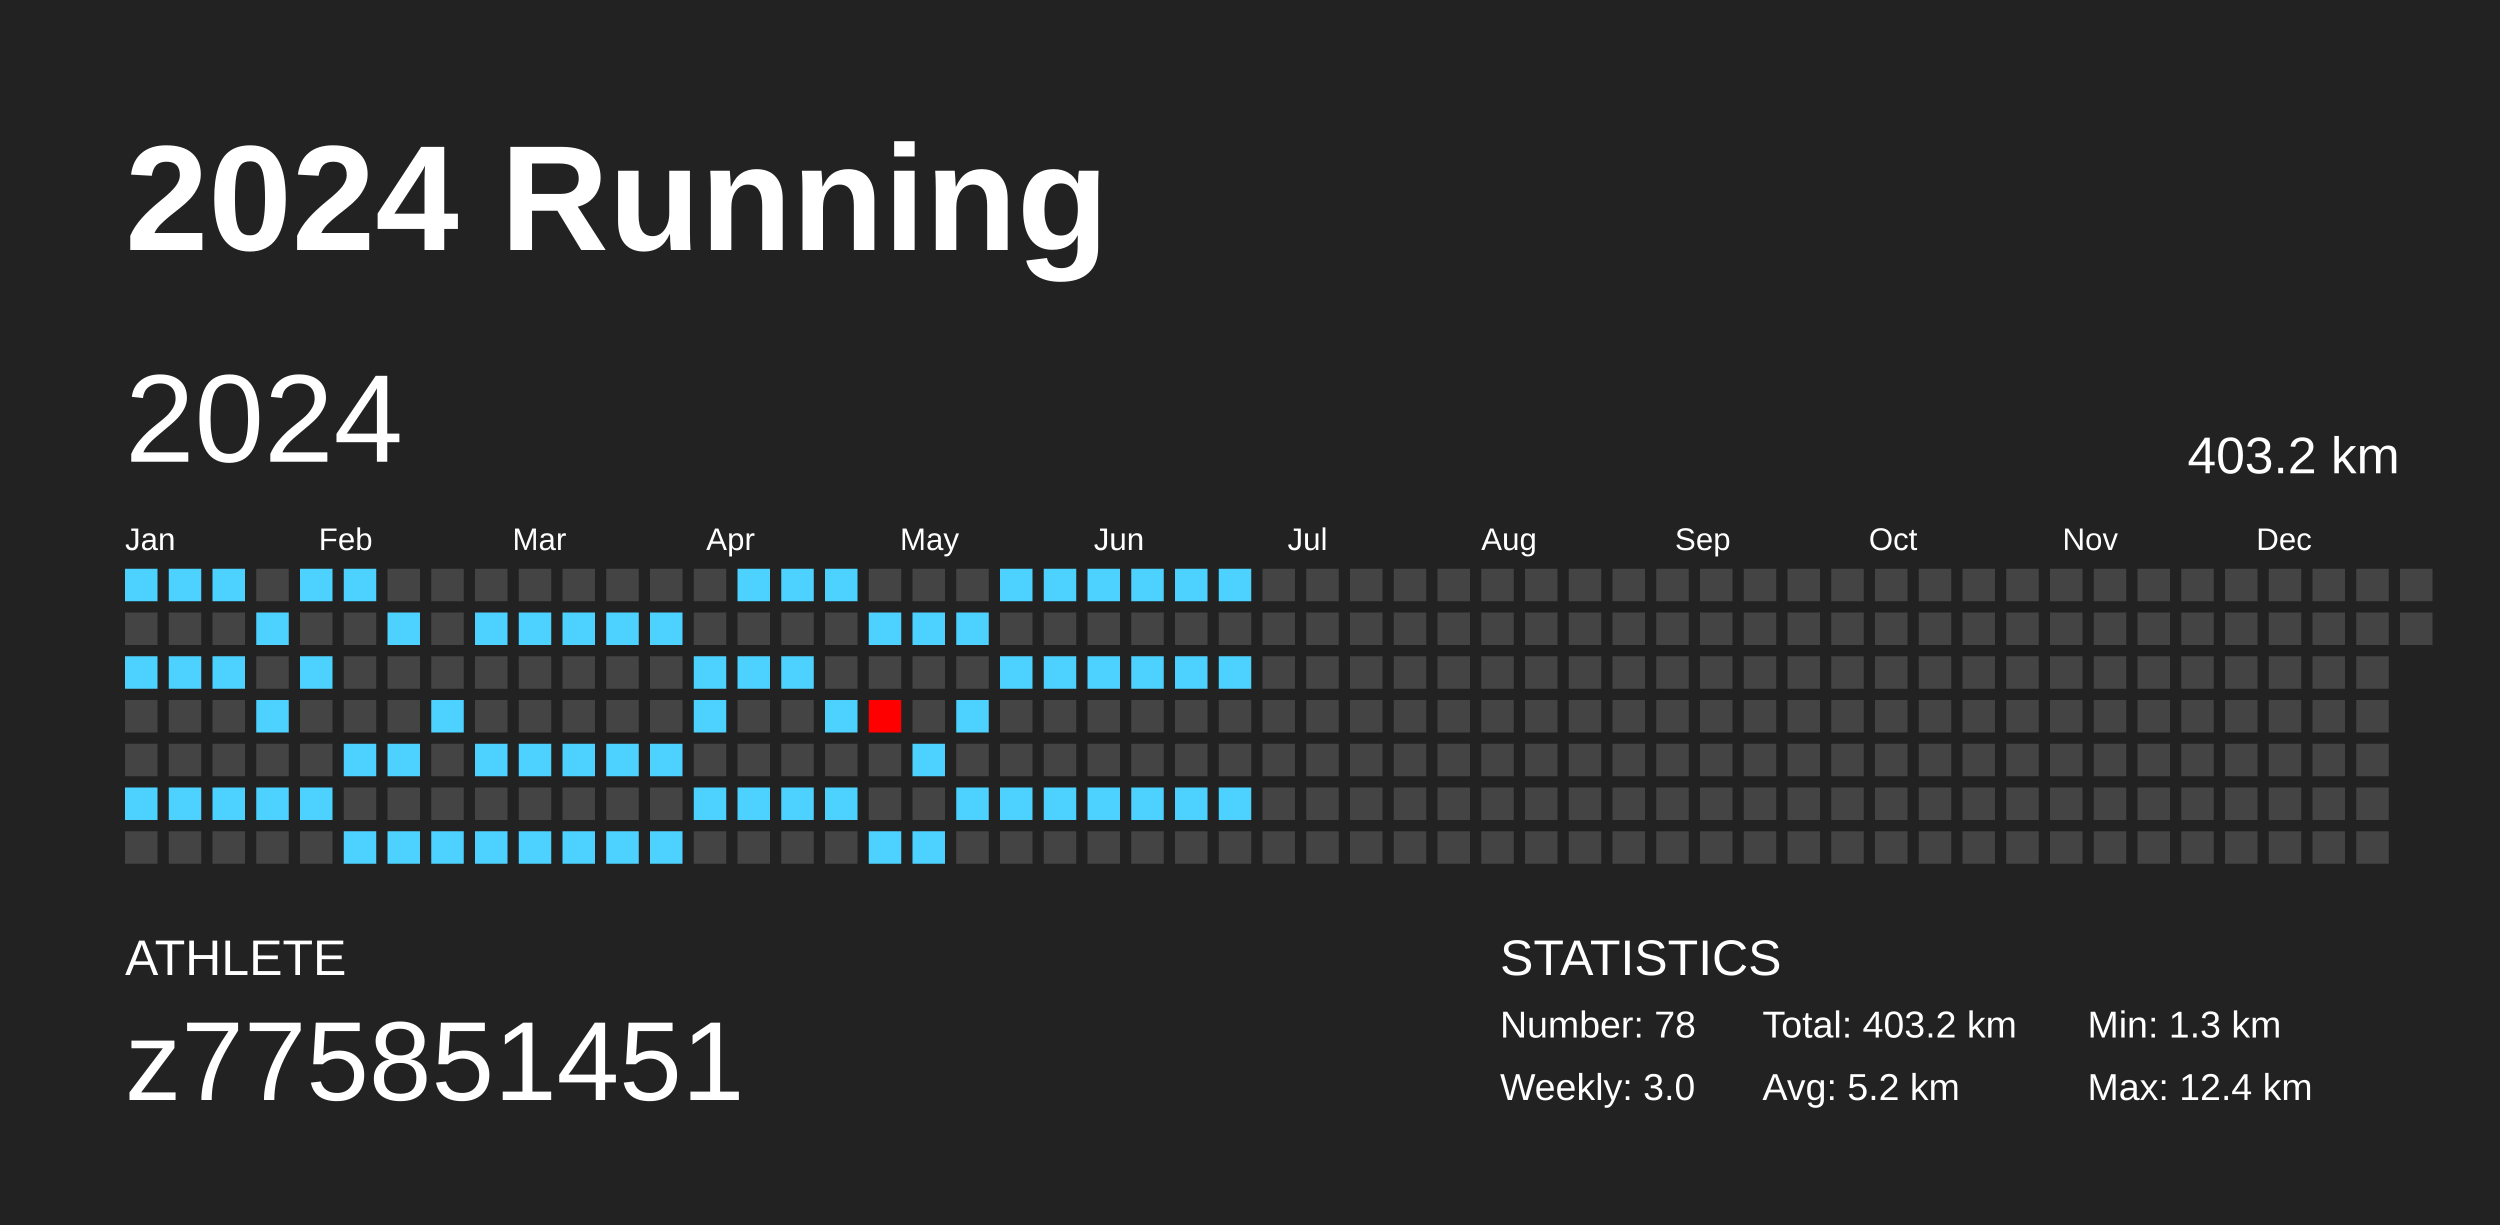
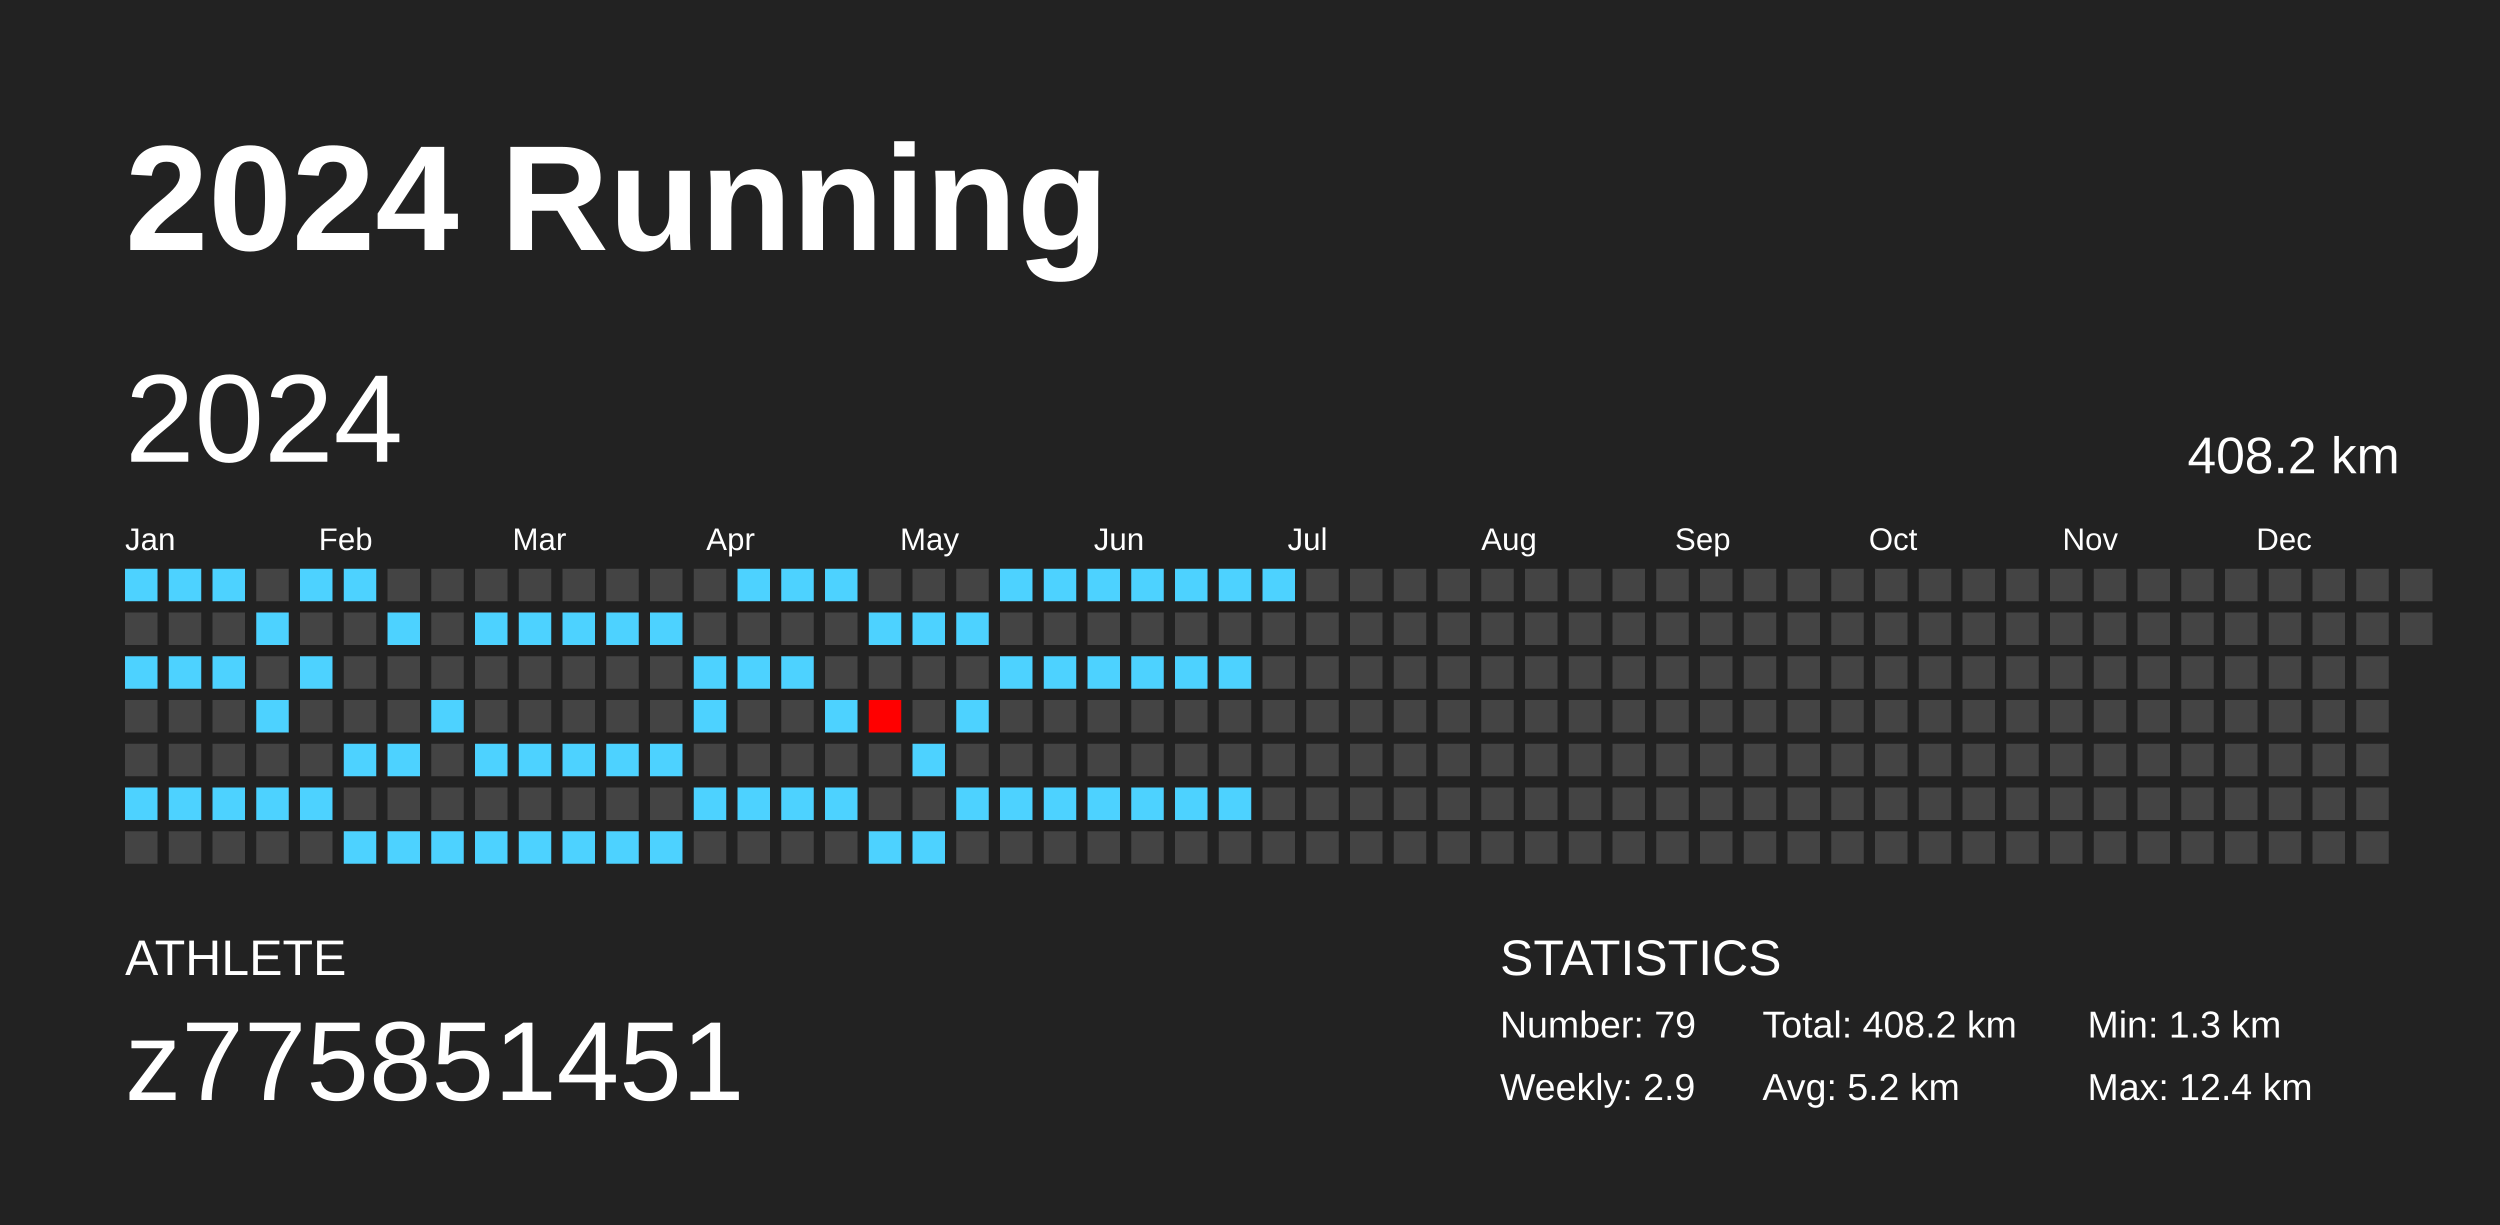
<svg xmlns="http://www.w3.org/2000/svg" baseProfile="full" height="98mm" version="1.1" viewBox="0,0,200,98" width="200mm">
  <defs />
  <rect fill="#222222" height="98" width="200" x="0" y="0" />
  <text fill="#FFFFFF" style="font-size:12px; font-family:Arial; font-weight:bold;" x="10" y="20">2024 Running</text>
  <text fill="#FFFFFF" style="font-size:4px; font-family:Arial" x="10" y="78">ATHLETE</text>
  <text fill="#FFFFFF" style="font-size:9px; font-family:Arial" x="10" y="88">z775851451</text>
  <text fill="#FFFFFF" style="font-size:4px; font-family:Arial" x="120" y="78">STATISTICS</text>
-   <text fill="#FFFFFF" style="font-size:3px; font-family:Arial" x="120" y="83">Number: 78</text>
-   <text fill="#FFFFFF" style="font-size:3px; font-family:Arial" x="120" y="88">Weekly: 3.0</text>
-   <text fill="#FFFFFF" style="font-size:3px; font-family:Arial" x="141" y="83">Total: 403.2 km</text>
+   <text fill="#FFFFFF" style="font-size:3px; font-family:Arial" x="120" y="83">Number: 79</text>
+   <text fill="#FFFFFF" style="font-size:3px; font-family:Arial" x="120" y="88">Weekly: 2.9</text>
+   <text fill="#FFFFFF" style="font-size:3px; font-family:Arial" x="141" y="83">Total: 408.2 km</text>
  <text fill="#FFFFFF" style="font-size:3px; font-family:Arial" x="141" y="88">Avg: 5.2 km</text>
  <text fill="#FFFFFF" style="font-size:3px; font-family:Arial" x="167" y="83">Min: 1.3 km</text>
  <text fill="#FFFFFF" style="font-size:3px; font-family:Arial" x="167" y="88">Max: 12.4 km</text>
  <text dominant-baseline="hanging" fill="#FFFFFF" style="font-size:10.0px; font-family:Arial;" x="10" y="30">2024</text>
-   <text dominant-baseline="hanging" fill="#FFFFFF" style="font-size:4.125px; font-family:Arial;" x="175" y="35">403.2 km</text>
+   <text dominant-baseline="hanging" fill="#FFFFFF" style="font-size:4.125px; font-family:Arial;" x="175" y="35">408.2 km</text>
  <text fill="#FFFFFF" style="font-size:2.5px; font-family:Arial" x="10.0" y="44">Jan</text>
  <text fill="#FFFFFF" style="font-size:2.5px; font-family:Arial" x="25.5" y="44">Feb</text>
  <text fill="#FFFFFF" style="font-size:2.5px; font-family:Arial" x="41.0" y="44">Mar</text>
  <text fill="#FFFFFF" style="font-size:2.5px; font-family:Arial" x="56.5" y="44">Apr</text>
  <text fill="#FFFFFF" style="font-size:2.5px; font-family:Arial" x="72.0" y="44">May</text>
  <text fill="#FFFFFF" style="font-size:2.5px; font-family:Arial" x="87.5" y="44">Jun</text>
  <text fill="#FFFFFF" style="font-size:2.5px; font-family:Arial" x="103.0" y="44">Jul</text>
  <text fill="#FFFFFF" style="font-size:2.5px; font-family:Arial" x="118.5" y="44">Aug</text>
  <text fill="#FFFFFF" style="font-size:2.5px; font-family:Arial" x="134.0" y="44">Sep</text>
  <text fill="#FFFFFF" style="font-size:2.5px; font-family:Arial" x="149.5" y="44">Oct</text>
  <text fill="#FFFFFF" style="font-size:2.5px; font-family:Arial" x="165.0" y="44">Nov</text>
  <text fill="#FFFFFF" style="font-size:2.5px; font-family:Arial" x="180.5" y="44">Dec</text>
  <rect fill="#4dd2ff" height="2.6" width="2.6" x="10.0" y="45.5" />
  <rect fill="#444444" height="2.6" width="2.6" x="10.0" y="49.0" />
  <rect fill="#4dd2ff" height="2.6" width="2.6" x="10.0" y="52.5" />
  <rect fill="#444444" height="2.6" width="2.6" x="10.0" y="56.0" />
  <rect fill="#444444" height="2.6" width="2.6" x="10.0" y="59.5" />
  <rect fill="#4dd2ff" height="2.6" width="2.6" x="10.0" y="63.0" />
  <rect fill="#444444" height="2.6" width="2.6" x="10.0" y="66.5" />
  <rect fill="#4dd2ff" height="2.6" width="2.6" x="13.5" y="45.5" />
  <rect fill="#444444" height="2.6" width="2.6" x="13.5" y="49.0" />
  <rect fill="#4dd2ff" height="2.6" width="2.6" x="13.5" y="52.5" />
  <rect fill="#444444" height="2.6" width="2.6" x="13.5" y="56.0" />
  <rect fill="#444444" height="2.6" width="2.6" x="13.5" y="59.5" />
  <rect fill="#4dd2ff" height="2.6" width="2.6" x="13.5" y="63.0" />
  <rect fill="#444444" height="2.6" width="2.6" x="13.5" y="66.5" />
  <rect fill="#4dd2ff" height="2.6" width="2.6" x="17.0" y="45.5" />
  <rect fill="#444444" height="2.6" width="2.6" x="17.0" y="49.0" />
  <rect fill="#4dd2ff" height="2.6" width="2.6" x="17.0" y="52.5" />
  <rect fill="#444444" height="2.6" width="2.6" x="17.0" y="56.0" />
  <rect fill="#444444" height="2.6" width="2.6" x="17.0" y="59.5" />
  <rect fill="#4dd2ff" height="2.6" width="2.6" x="17.0" y="63.0" />
  <rect fill="#444444" height="2.6" width="2.6" x="17.0" y="66.5" />
  <rect fill="#444444" height="2.6" width="2.6" x="20.5" y="45.5" />
  <rect fill="#4dd2ff" height="2.6" width="2.6" x="20.5" y="49.0" />
  <rect fill="#444444" height="2.6" width="2.6" x="20.5" y="52.5" />
  <rect fill="#4dd2ff" height="2.6" width="2.6" x="20.5" y="56.0" />
  <rect fill="#444444" height="2.6" width="2.6" x="20.5" y="59.5" />
  <rect fill="#4dd2ff" height="2.6" width="2.6" x="20.5" y="63.0" />
  <rect fill="#444444" height="2.6" width="2.6" x="20.5" y="66.5" />
  <rect fill="#4dd2ff" height="2.6" width="2.6" x="24.0" y="45.5" />
  <rect fill="#444444" height="2.6" width="2.6" x="24.0" y="49.0" />
  <rect fill="#4dd2ff" height="2.6" width="2.6" x="24.0" y="52.5" />
  <rect fill="#444444" height="2.6" width="2.6" x="24.0" y="56.0" />
  <rect fill="#444444" height="2.6" width="2.6" x="24.0" y="59.5" />
  <rect fill="#4dd2ff" height="2.6" width="2.6" x="24.0" y="63.0" />
  <rect fill="#444444" height="2.6" width="2.6" x="24.0" y="66.5" />
  <rect fill="#4dd2ff" height="2.6" width="2.6" x="27.5" y="45.5" />
  <rect fill="#444444" height="2.6" width="2.6" x="27.5" y="49.0" />
  <rect fill="#444444" height="2.6" width="2.6" x="27.5" y="52.5" />
  <rect fill="#444444" height="2.6" width="2.6" x="27.5" y="56.0" />
  <rect fill="#4dd2ff" height="2.6" width="2.6" x="27.5" y="59.5" />
  <rect fill="#444444" height="2.6" width="2.6" x="27.5" y="63.0" />
  <rect fill="#4dd2ff" height="2.6" width="2.6" x="27.5" y="66.5" />
  <rect fill="#444444" height="2.6" width="2.6" x="31.0" y="45.5" />
  <rect fill="#4dd2ff" height="2.6" width="2.6" x="31.0" y="49.0" />
  <rect fill="#444444" height="2.6" width="2.6" x="31.0" y="52.5" />
  <rect fill="#444444" height="2.6" width="2.6" x="31.0" y="56.0" />
  <rect fill="#4dd2ff" height="2.6" width="2.6" x="31.0" y="59.5" />
  <rect fill="#444444" height="2.6" width="2.6" x="31.0" y="63.0" />
  <rect fill="#4dd2ff" height="2.6" width="2.6" x="31.0" y="66.5" />
  <rect fill="#444444" height="2.6" width="2.6" x="34.5" y="45.5" />
  <rect fill="#444444" height="2.6" width="2.6" x="34.5" y="49.0" />
  <rect fill="#444444" height="2.6" width="2.6" x="34.5" y="52.5" />
  <rect fill="#4dd2ff" height="2.6" width="2.6" x="34.5" y="56.0" />
  <rect fill="#444444" height="2.6" width="2.6" x="34.5" y="59.5" />
  <rect fill="#444444" height="2.6" width="2.6" x="34.5" y="63.0" />
  <rect fill="#4dd2ff" height="2.6" width="2.6" x="34.5" y="66.5" />
  <rect fill="#444444" height="2.6" width="2.6" x="38.0" y="45.5" />
  <rect fill="#4dd2ff" height="2.6" width="2.6" x="38.0" y="49.0" />
  <rect fill="#444444" height="2.6" width="2.6" x="38.0" y="52.5" />
  <rect fill="#444444" height="2.6" width="2.6" x="38.0" y="56.0" />
  <rect fill="#4dd2ff" height="2.6" width="2.6" x="38.0" y="59.5" />
  <rect fill="#444444" height="2.6" width="2.6" x="38.0" y="63.0" />
  <rect fill="#4dd2ff" height="2.6" width="2.6" x="38.0" y="66.5" />
  <rect fill="#444444" height="2.6" width="2.6" x="41.5" y="45.5" />
  <rect fill="#4dd2ff" height="2.6" width="2.6" x="41.5" y="49.0" />
  <rect fill="#444444" height="2.6" width="2.6" x="41.5" y="52.5" />
  <rect fill="#444444" height="2.6" width="2.6" x="41.5" y="56.0" />
  <rect fill="#4dd2ff" height="2.6" width="2.6" x="41.5" y="59.5" />
  <rect fill="#444444" height="2.6" width="2.6" x="41.5" y="63.0" />
  <rect fill="#4dd2ff" height="2.6" width="2.6" x="41.5" y="66.5" />
  <rect fill="#444444" height="2.6" width="2.6" x="45.0" y="45.5" />
  <rect fill="#4dd2ff" height="2.6" width="2.6" x="45.0" y="49.0" />
  <rect fill="#444444" height="2.6" width="2.6" x="45.0" y="52.5" />
  <rect fill="#444444" height="2.6" width="2.6" x="45.0" y="56.0" />
  <rect fill="#4dd2ff" height="2.6" width="2.6" x="45.0" y="59.5" />
  <rect fill="#444444" height="2.6" width="2.6" x="45.0" y="63.0" />
  <rect fill="#4dd2ff" height="2.6" width="2.6" x="45.0" y="66.5" />
  <rect fill="#444444" height="2.6" width="2.6" x="48.5" y="45.5" />
  <rect fill="#4dd2ff" height="2.6" width="2.6" x="48.5" y="49.0" />
  <rect fill="#444444" height="2.6" width="2.6" x="48.5" y="52.5" />
  <rect fill="#444444" height="2.6" width="2.6" x="48.5" y="56.0" />
  <rect fill="#4dd2ff" height="2.6" width="2.6" x="48.5" y="59.5" />
  <rect fill="#444444" height="2.6" width="2.6" x="48.5" y="63.0" />
  <rect fill="#4dd2ff" height="2.6" width="2.6" x="48.5" y="66.5" />
  <rect fill="#444444" height="2.6" width="2.6" x="52.0" y="45.5" />
  <rect fill="#4dd2ff" height="2.6" width="2.6" x="52.0" y="49.0" />
  <rect fill="#444444" height="2.6" width="2.6" x="52.0" y="52.5" />
  <rect fill="#444444" height="2.6" width="2.6" x="52.0" y="56.0" />
  <rect fill="#4dd2ff" height="2.6" width="2.6" x="52.0" y="59.5" />
  <rect fill="#444444" height="2.6" width="2.6" x="52.0" y="63.0" />
  <rect fill="#4dd2ff" height="2.6" width="2.6" x="52.0" y="66.5" />
  <rect fill="#444444" height="2.6" width="2.6" x="55.5" y="45.5" />
  <rect fill="#444444" height="2.6" width="2.6" x="55.5" y="49.0" />
  <rect fill="#4dd2ff" height="2.6" width="2.6" x="55.5" y="52.5" />
  <rect fill="#4dd2ff" height="2.6" width="2.6" x="55.5" y="56.0" />
  <rect fill="#444444" height="2.6" width="2.6" x="55.5" y="59.5" />
  <rect fill="#4dd2ff" height="2.6" width="2.6" x="55.5" y="63.0" />
  <rect fill="#444444" height="2.6" width="2.6" x="55.5" y="66.5" />
  <rect fill="#4dd2ff" height="2.6" width="2.6" x="59.0" y="45.5" />
  <rect fill="#444444" height="2.6" width="2.6" x="59.0" y="49.0" />
  <rect fill="#4dd2ff" height="2.6" width="2.6" x="59.0" y="52.5" />
  <rect fill="#444444" height="2.6" width="2.6" x="59.0" y="56.0" />
  <rect fill="#444444" height="2.6" width="2.6" x="59.0" y="59.5" />
  <rect fill="#4dd2ff" height="2.6" width="2.6" x="59.0" y="63.0" />
  <rect fill="#444444" height="2.6" width="2.6" x="59.0" y="66.5" />
  <rect fill="#4dd2ff" height="2.6" width="2.6" x="62.5" y="45.5" />
  <rect fill="#444444" height="2.6" width="2.6" x="62.5" y="49.0" />
  <rect fill="#4dd2ff" height="2.6" width="2.6" x="62.5" y="52.5" />
  <rect fill="#444444" height="2.6" width="2.6" x="62.5" y="56.0" />
  <rect fill="#444444" height="2.6" width="2.6" x="62.5" y="59.5" />
  <rect fill="#4dd2ff" height="2.6" width="2.6" x="62.5" y="63.0" />
  <rect fill="#444444" height="2.6" width="2.6" x="62.5" y="66.5" />
  <rect fill="#4dd2ff" height="2.6" width="2.6" x="66.0" y="45.5" />
  <rect fill="#444444" height="2.6" width="2.6" x="66.0" y="49.0" />
  <rect fill="#444444" height="2.6" width="2.6" x="66.0" y="52.5" />
  <rect fill="#4dd2ff" height="2.6" width="2.6" x="66.0" y="56.0" />
  <rect fill="#444444" height="2.6" width="2.6" x="66.0" y="59.5" />
  <rect fill="#4dd2ff" height="2.6" width="2.6" x="66.0" y="63.0" />
  <rect fill="#444444" height="2.6" width="2.6" x="66.0" y="66.5" />
  <rect fill="#444444" height="2.6" width="2.6" x="69.5" y="45.5" />
  <rect fill="#4dd2ff" height="2.6" width="2.6" x="69.5" y="49.0" />
  <rect fill="#444444" height="2.6" width="2.6" x="69.5" y="52.5" />
  <rect fill="#ff0000" height="2.6" width="2.6" x="69.5" y="56.0" />
  <rect fill="#444444" height="2.6" width="2.6" x="69.5" y="59.5" />
  <rect fill="#444444" height="2.6" width="2.6" x="69.5" y="63.0" />
  <rect fill="#4dd2ff" height="2.6" width="2.6" x="69.5" y="66.5" />
  <rect fill="#444444" height="2.6" width="2.6" x="73.0" y="45.5" />
  <rect fill="#4dd2ff" height="2.6" width="2.6" x="73.0" y="49.0" />
  <rect fill="#444444" height="2.6" width="2.6" x="73.0" y="52.5" />
  <rect fill="#444444" height="2.6" width="2.6" x="73.0" y="56.0" />
  <rect fill="#4dd2ff" height="2.6" width="2.6" x="73.0" y="59.5" />
  <rect fill="#444444" height="2.6" width="2.6" x="73.0" y="63.0" />
  <rect fill="#4dd2ff" height="2.6" width="2.6" x="73.0" y="66.5" />
  <rect fill="#444444" height="2.6" width="2.6" x="76.5" y="45.5" />
  <rect fill="#4dd2ff" height="2.6" width="2.6" x="76.5" y="49.0" />
  <rect fill="#444444" height="2.6" width="2.6" x="76.5" y="52.5" />
  <rect fill="#4dd2ff" height="2.6" width="2.6" x="76.5" y="56.0" />
  <rect fill="#444444" height="2.6" width="2.6" x="76.5" y="59.5" />
  <rect fill="#4dd2ff" height="2.6" width="2.6" x="76.5" y="63.0" />
  <rect fill="#444444" height="2.6" width="2.6" x="76.5" y="66.5" />
  <rect fill="#4dd2ff" height="2.6" width="2.6" x="80.0" y="45.5" />
  <rect fill="#444444" height="2.6" width="2.6" x="80.0" y="49.0" />
  <rect fill="#4dd2ff" height="2.6" width="2.6" x="80.0" y="52.5" />
  <rect fill="#444444" height="2.6" width="2.6" x="80.0" y="56.0" />
  <rect fill="#444444" height="2.6" width="2.6" x="80.0" y="59.5" />
  <rect fill="#4dd2ff" height="2.6" width="2.6" x="80.0" y="63.0" />
  <rect fill="#444444" height="2.6" width="2.6" x="80.0" y="66.5" />
  <rect fill="#4dd2ff" height="2.6" width="2.6" x="83.5" y="45.5" />
  <rect fill="#444444" height="2.6" width="2.6" x="83.5" y="49.0" />
  <rect fill="#4dd2ff" height="2.6" width="2.6" x="83.5" y="52.5" />
  <rect fill="#444444" height="2.6" width="2.6" x="83.5" y="56.0" />
  <rect fill="#444444" height="2.6" width="2.6" x="83.5" y="59.5" />
  <rect fill="#4dd2ff" height="2.6" width="2.6" x="83.5" y="63.0" />
  <rect fill="#444444" height="2.6" width="2.6" x="83.5" y="66.5" />
  <rect fill="#4dd2ff" height="2.6" width="2.6" x="87.0" y="45.5" />
  <rect fill="#444444" height="2.6" width="2.6" x="87.0" y="49.0" />
  <rect fill="#4dd2ff" height="2.6" width="2.6" x="87.0" y="52.5" />
  <rect fill="#444444" height="2.6" width="2.6" x="87.0" y="56.0" />
  <rect fill="#444444" height="2.6" width="2.6" x="87.0" y="59.5" />
  <rect fill="#4dd2ff" height="2.6" width="2.6" x="87.0" y="63.0" />
  <rect fill="#444444" height="2.6" width="2.6" x="87.0" y="66.5" />
  <rect fill="#4dd2ff" height="2.6" width="2.6" x="90.5" y="45.5" />
  <rect fill="#444444" height="2.6" width="2.6" x="90.5" y="49.0" />
  <rect fill="#4dd2ff" height="2.6" width="2.6" x="90.5" y="52.5" />
  <rect fill="#444444" height="2.6" width="2.6" x="90.5" y="56.0" />
  <rect fill="#444444" height="2.6" width="2.6" x="90.5" y="59.5" />
  <rect fill="#4dd2ff" height="2.6" width="2.6" x="90.5" y="63.0" />
  <rect fill="#444444" height="2.6" width="2.6" x="90.5" y="66.5" />
  <rect fill="#4dd2ff" height="2.6" width="2.6" x="94.0" y="45.5" />
  <rect fill="#444444" height="2.6" width="2.6" x="94.0" y="49.0" />
  <rect fill="#4dd2ff" height="2.6" width="2.6" x="94.0" y="52.5" />
  <rect fill="#444444" height="2.6" width="2.6" x="94.0" y="56.0" />
  <rect fill="#444444" height="2.6" width="2.6" x="94.0" y="59.5" />
  <rect fill="#4dd2ff" height="2.6" width="2.6" x="94.0" y="63.0" />
  <rect fill="#444444" height="2.6" width="2.6" x="94.0" y="66.5" />
  <rect fill="#4dd2ff" height="2.6" width="2.6" x="97.5" y="45.5" />
  <rect fill="#444444" height="2.6" width="2.6" x="97.5" y="49.0" />
  <rect fill="#4dd2ff" height="2.6" width="2.6" x="97.5" y="52.5" />
  <rect fill="#444444" height="2.6" width="2.6" x="97.5" y="56.0" />
  <rect fill="#444444" height="2.6" width="2.6" x="97.5" y="59.5" />
  <rect fill="#4dd2ff" height="2.6" width="2.6" x="97.5" y="63.0" />
  <rect fill="#444444" height="2.6" width="2.6" x="97.5" y="66.5" />
-   <rect fill="#444444" height="2.6" width="2.6" x="101.0" y="45.5" />
+   <rect fill="#4dd2ff" height="2.6" width="2.6" x="101.0" y="45.5" />
  <rect fill="#444444" height="2.6" width="2.6" x="101.0" y="49.0" />
  <rect fill="#444444" height="2.6" width="2.6" x="101.0" y="52.5" />
  <rect fill="#444444" height="2.6" width="2.6" x="101.0" y="56.0" />
  <rect fill="#444444" height="2.6" width="2.6" x="101.0" y="59.5" />
  <rect fill="#444444" height="2.6" width="2.6" x="101.0" y="63.0" />
  <rect fill="#444444" height="2.6" width="2.6" x="101.0" y="66.5" />
  <rect fill="#444444" height="2.6" width="2.6" x="104.5" y="45.5" />
  <rect fill="#444444" height="2.6" width="2.6" x="104.5" y="49.0" />
  <rect fill="#444444" height="2.6" width="2.6" x="104.5" y="52.5" />
  <rect fill="#444444" height="2.6" width="2.6" x="104.5" y="56.0" />
  <rect fill="#444444" height="2.6" width="2.6" x="104.5" y="59.5" />
  <rect fill="#444444" height="2.6" width="2.6" x="104.5" y="63.0" />
  <rect fill="#444444" height="2.6" width="2.6" x="104.5" y="66.5" />
  <rect fill="#444444" height="2.6" width="2.6" x="108.0" y="45.5" />
  <rect fill="#444444" height="2.6" width="2.6" x="108.0" y="49.0" />
  <rect fill="#444444" height="2.6" width="2.6" x="108.0" y="52.5" />
  <rect fill="#444444" height="2.6" width="2.6" x="108.0" y="56.0" />
  <rect fill="#444444" height="2.6" width="2.6" x="108.0" y="59.5" />
  <rect fill="#444444" height="2.6" width="2.6" x="108.0" y="63.0" />
  <rect fill="#444444" height="2.6" width="2.6" x="108.0" y="66.5" />
  <rect fill="#444444" height="2.6" width="2.6" x="111.5" y="45.5" />
  <rect fill="#444444" height="2.6" width="2.6" x="111.5" y="49.0" />
  <rect fill="#444444" height="2.6" width="2.6" x="111.5" y="52.5" />
  <rect fill="#444444" height="2.6" width="2.6" x="111.5" y="56.0" />
  <rect fill="#444444" height="2.6" width="2.6" x="111.5" y="59.5" />
  <rect fill="#444444" height="2.6" width="2.6" x="111.5" y="63.0" />
  <rect fill="#444444" height="2.6" width="2.6" x="111.5" y="66.5" />
  <rect fill="#444444" height="2.6" width="2.6" x="115.0" y="45.5" />
  <rect fill="#444444" height="2.6" width="2.6" x="115.0" y="49.0" />
  <rect fill="#444444" height="2.6" width="2.6" x="115.0" y="52.5" />
  <rect fill="#444444" height="2.6" width="2.6" x="115.0" y="56.0" />
  <rect fill="#444444" height="2.6" width="2.6" x="115.0" y="59.5" />
  <rect fill="#444444" height="2.6" width="2.6" x="115.0" y="63.0" />
  <rect fill="#444444" height="2.6" width="2.6" x="115.0" y="66.5" />
  <rect fill="#444444" height="2.6" width="2.6" x="118.5" y="45.5" />
  <rect fill="#444444" height="2.6" width="2.6" x="118.5" y="49.0" />
  <rect fill="#444444" height="2.6" width="2.6" x="118.5" y="52.5" />
  <rect fill="#444444" height="2.6" width="2.6" x="118.5" y="56.0" />
  <rect fill="#444444" height="2.6" width="2.6" x="118.5" y="59.5" />
  <rect fill="#444444" height="2.6" width="2.6" x="118.5" y="63.0" />
  <rect fill="#444444" height="2.6" width="2.6" x="118.5" y="66.5" />
  <rect fill="#444444" height="2.6" width="2.6" x="122.0" y="45.5" />
  <rect fill="#444444" height="2.6" width="2.6" x="122.0" y="49.0" />
  <rect fill="#444444" height="2.6" width="2.6" x="122.0" y="52.5" />
  <rect fill="#444444" height="2.6" width="2.6" x="122.0" y="56.0" />
  <rect fill="#444444" height="2.6" width="2.6" x="122.0" y="59.5" />
  <rect fill="#444444" height="2.6" width="2.6" x="122.0" y="63.0" />
  <rect fill="#444444" height="2.6" width="2.6" x="122.0" y="66.5" />
  <rect fill="#444444" height="2.6" width="2.6" x="125.5" y="45.5" />
  <rect fill="#444444" height="2.6" width="2.6" x="125.5" y="49.0" />
  <rect fill="#444444" height="2.6" width="2.6" x="125.5" y="52.5" />
  <rect fill="#444444" height="2.6" width="2.6" x="125.5" y="56.0" />
  <rect fill="#444444" height="2.6" width="2.6" x="125.5" y="59.5" />
  <rect fill="#444444" height="2.6" width="2.6" x="125.5" y="63.0" />
  <rect fill="#444444" height="2.6" width="2.6" x="125.5" y="66.5" />
  <rect fill="#444444" height="2.6" width="2.6" x="129.0" y="45.5" />
  <rect fill="#444444" height="2.6" width="2.6" x="129.0" y="49.0" />
  <rect fill="#444444" height="2.6" width="2.6" x="129.0" y="52.5" />
  <rect fill="#444444" height="2.6" width="2.6" x="129.0" y="56.0" />
  <rect fill="#444444" height="2.6" width="2.6" x="129.0" y="59.5" />
  <rect fill="#444444" height="2.6" width="2.6" x="129.0" y="63.0" />
  <rect fill="#444444" height="2.6" width="2.6" x="129.0" y="66.5" />
  <rect fill="#444444" height="2.6" width="2.6" x="132.5" y="45.5" />
  <rect fill="#444444" height="2.6" width="2.6" x="132.5" y="49.0" />
  <rect fill="#444444" height="2.6" width="2.6" x="132.5" y="52.5" />
  <rect fill="#444444" height="2.6" width="2.6" x="132.5" y="56.0" />
  <rect fill="#444444" height="2.6" width="2.6" x="132.5" y="59.5" />
  <rect fill="#444444" height="2.6" width="2.6" x="132.5" y="63.0" />
  <rect fill="#444444" height="2.6" width="2.6" x="132.5" y="66.5" />
  <rect fill="#444444" height="2.6" width="2.6" x="136.0" y="45.5" />
  <rect fill="#444444" height="2.6" width="2.6" x="136.0" y="49.0" />
  <rect fill="#444444" height="2.6" width="2.6" x="136.0" y="52.5" />
  <rect fill="#444444" height="2.6" width="2.6" x="136.0" y="56.0" />
  <rect fill="#444444" height="2.6" width="2.6" x="136.0" y="59.5" />
  <rect fill="#444444" height="2.6" width="2.6" x="136.0" y="63.0" />
  <rect fill="#444444" height="2.6" width="2.6" x="136.0" y="66.5" />
  <rect fill="#444444" height="2.6" width="2.6" x="139.5" y="45.5" />
  <rect fill="#444444" height="2.6" width="2.6" x="139.5" y="49.0" />
  <rect fill="#444444" height="2.6" width="2.6" x="139.5" y="52.5" />
  <rect fill="#444444" height="2.6" width="2.6" x="139.5" y="56.0" />
  <rect fill="#444444" height="2.6" width="2.6" x="139.5" y="59.5" />
  <rect fill="#444444" height="2.6" width="2.6" x="139.5" y="63.0" />
  <rect fill="#444444" height="2.6" width="2.6" x="139.5" y="66.5" />
  <rect fill="#444444" height="2.6" width="2.6" x="143.0" y="45.5" />
  <rect fill="#444444" height="2.6" width="2.6" x="143.0" y="49.0" />
  <rect fill="#444444" height="2.6" width="2.6" x="143.0" y="52.5" />
  <rect fill="#444444" height="2.6" width="2.6" x="143.0" y="56.0" />
  <rect fill="#444444" height="2.6" width="2.6" x="143.0" y="59.5" />
  <rect fill="#444444" height="2.6" width="2.6" x="143.0" y="63.0" />
  <rect fill="#444444" height="2.6" width="2.6" x="143.0" y="66.5" />
  <rect fill="#444444" height="2.6" width="2.6" x="146.5" y="45.5" />
  <rect fill="#444444" height="2.6" width="2.6" x="146.5" y="49.0" />
  <rect fill="#444444" height="2.6" width="2.6" x="146.5" y="52.5" />
  <rect fill="#444444" height="2.6" width="2.6" x="146.5" y="56.0" />
  <rect fill="#444444" height="2.6" width="2.6" x="146.5" y="59.5" />
  <rect fill="#444444" height="2.6" width="2.6" x="146.5" y="63.0" />
  <rect fill="#444444" height="2.6" width="2.6" x="146.5" y="66.5" />
  <rect fill="#444444" height="2.6" width="2.6" x="150.0" y="45.5" />
  <rect fill="#444444" height="2.6" width="2.6" x="150.0" y="49.0" />
  <rect fill="#444444" height="2.6" width="2.6" x="150.0" y="52.5" />
  <rect fill="#444444" height="2.6" width="2.6" x="150.0" y="56.0" />
  <rect fill="#444444" height="2.6" width="2.6" x="150.0" y="59.5" />
  <rect fill="#444444" height="2.6" width="2.6" x="150.0" y="63.0" />
  <rect fill="#444444" height="2.6" width="2.6" x="150.0" y="66.5" />
  <rect fill="#444444" height="2.6" width="2.6" x="153.5" y="45.5" />
  <rect fill="#444444" height="2.6" width="2.6" x="153.5" y="49.0" />
  <rect fill="#444444" height="2.6" width="2.6" x="153.5" y="52.5" />
  <rect fill="#444444" height="2.6" width="2.6" x="153.5" y="56.0" />
  <rect fill="#444444" height="2.6" width="2.6" x="153.5" y="59.5" />
  <rect fill="#444444" height="2.6" width="2.6" x="153.5" y="63.0" />
  <rect fill="#444444" height="2.6" width="2.6" x="153.5" y="66.5" />
  <rect fill="#444444" height="2.6" width="2.6" x="157.0" y="45.5" />
  <rect fill="#444444" height="2.6" width="2.6" x="157.0" y="49.0" />
  <rect fill="#444444" height="2.6" width="2.6" x="157.0" y="52.5" />
  <rect fill="#444444" height="2.6" width="2.6" x="157.0" y="56.0" />
  <rect fill="#444444" height="2.6" width="2.6" x="157.0" y="59.5" />
  <rect fill="#444444" height="2.6" width="2.6" x="157.0" y="63.0" />
  <rect fill="#444444" height="2.6" width="2.6" x="157.0" y="66.5" />
  <rect fill="#444444" height="2.6" width="2.6" x="160.5" y="45.5" />
  <rect fill="#444444" height="2.6" width="2.6" x="160.5" y="49.0" />
  <rect fill="#444444" height="2.6" width="2.6" x="160.5" y="52.5" />
  <rect fill="#444444" height="2.6" width="2.6" x="160.5" y="56.0" />
  <rect fill="#444444" height="2.6" width="2.6" x="160.5" y="59.5" />
  <rect fill="#444444" height="2.6" width="2.6" x="160.5" y="63.0" />
  <rect fill="#444444" height="2.6" width="2.6" x="160.5" y="66.5" />
  <rect fill="#444444" height="2.6" width="2.6" x="164.0" y="45.5" />
  <rect fill="#444444" height="2.6" width="2.6" x="164.0" y="49.0" />
  <rect fill="#444444" height="2.6" width="2.6" x="164.0" y="52.5" />
  <rect fill="#444444" height="2.6" width="2.6" x="164.0" y="56.0" />
  <rect fill="#444444" height="2.6" width="2.6" x="164.0" y="59.5" />
  <rect fill="#444444" height="2.6" width="2.6" x="164.0" y="63.0" />
  <rect fill="#444444" height="2.6" width="2.6" x="164.0" y="66.5" />
  <rect fill="#444444" height="2.6" width="2.6" x="167.5" y="45.5" />
  <rect fill="#444444" height="2.6" width="2.6" x="167.5" y="49.0" />
  <rect fill="#444444" height="2.6" width="2.6" x="167.5" y="52.5" />
  <rect fill="#444444" height="2.6" width="2.6" x="167.5" y="56.0" />
  <rect fill="#444444" height="2.6" width="2.6" x="167.5" y="59.5" />
  <rect fill="#444444" height="2.6" width="2.6" x="167.5" y="63.0" />
  <rect fill="#444444" height="2.6" width="2.6" x="167.5" y="66.5" />
  <rect fill="#444444" height="2.6" width="2.6" x="171.0" y="45.5" />
  <rect fill="#444444" height="2.6" width="2.6" x="171.0" y="49.0" />
  <rect fill="#444444" height="2.6" width="2.6" x="171.0" y="52.5" />
  <rect fill="#444444" height="2.6" width="2.6" x="171.0" y="56.0" />
  <rect fill="#444444" height="2.6" width="2.6" x="171.0" y="59.5" />
  <rect fill="#444444" height="2.6" width="2.6" x="171.0" y="63.0" />
  <rect fill="#444444" height="2.6" width="2.6" x="171.0" y="66.5" />
  <rect fill="#444444" height="2.6" width="2.6" x="174.5" y="45.5" />
  <rect fill="#444444" height="2.6" width="2.6" x="174.5" y="49.0" />
  <rect fill="#444444" height="2.6" width="2.6" x="174.5" y="52.5" />
  <rect fill="#444444" height="2.6" width="2.6" x="174.5" y="56.0" />
  <rect fill="#444444" height="2.6" width="2.6" x="174.5" y="59.5" />
  <rect fill="#444444" height="2.6" width="2.6" x="174.5" y="63.0" />
  <rect fill="#444444" height="2.6" width="2.6" x="174.5" y="66.5" />
  <rect fill="#444444" height="2.6" width="2.6" x="178.0" y="45.5" />
  <rect fill="#444444" height="2.6" width="2.6" x="178.0" y="49.0" />
  <rect fill="#444444" height="2.6" width="2.6" x="178.0" y="52.5" />
  <rect fill="#444444" height="2.6" width="2.6" x="178.0" y="56.0" />
  <rect fill="#444444" height="2.6" width="2.6" x="178.0" y="59.5" />
  <rect fill="#444444" height="2.6" width="2.6" x="178.0" y="63.0" />
  <rect fill="#444444" height="2.6" width="2.6" x="178.0" y="66.5" />
  <rect fill="#444444" height="2.6" width="2.6" x="181.5" y="45.5" />
  <rect fill="#444444" height="2.6" width="2.6" x="181.5" y="49.0" />
  <rect fill="#444444" height="2.6" width="2.6" x="181.5" y="52.5" />
  <rect fill="#444444" height="2.6" width="2.6" x="181.5" y="56.0" />
  <rect fill="#444444" height="2.6" width="2.6" x="181.5" y="59.5" />
  <rect fill="#444444" height="2.6" width="2.6" x="181.5" y="63.0" />
  <rect fill="#444444" height="2.6" width="2.6" x="181.5" y="66.5" />
  <rect fill="#444444" height="2.6" width="2.6" x="185.0" y="45.5" />
  <rect fill="#444444" height="2.6" width="2.6" x="185.0" y="49.0" />
  <rect fill="#444444" height="2.6" width="2.6" x="185.0" y="52.5" />
  <rect fill="#444444" height="2.6" width="2.6" x="185.0" y="56.0" />
  <rect fill="#444444" height="2.6" width="2.6" x="185.0" y="59.5" />
  <rect fill="#444444" height="2.6" width="2.6" x="185.0" y="63.0" />
  <rect fill="#444444" height="2.6" width="2.6" x="185.0" y="66.5" />
  <rect fill="#444444" height="2.6" width="2.6" x="188.5" y="45.5" />
  <rect fill="#444444" height="2.6" width="2.6" x="188.5" y="49.0" />
  <rect fill="#444444" height="2.6" width="2.6" x="188.5" y="52.5" />
  <rect fill="#444444" height="2.6" width="2.6" x="188.5" y="56.0" />
  <rect fill="#444444" height="2.6" width="2.6" x="188.5" y="59.5" />
  <rect fill="#444444" height="2.6" width="2.6" x="188.5" y="63.0" />
  <rect fill="#444444" height="2.6" width="2.6" x="188.5" y="66.5" />
  <rect fill="#444444" height="2.6" width="2.6" x="192.0" y="45.5" />
  <rect fill="#444444" height="2.6" width="2.6" x="192.0" y="49.0" />
</svg>
